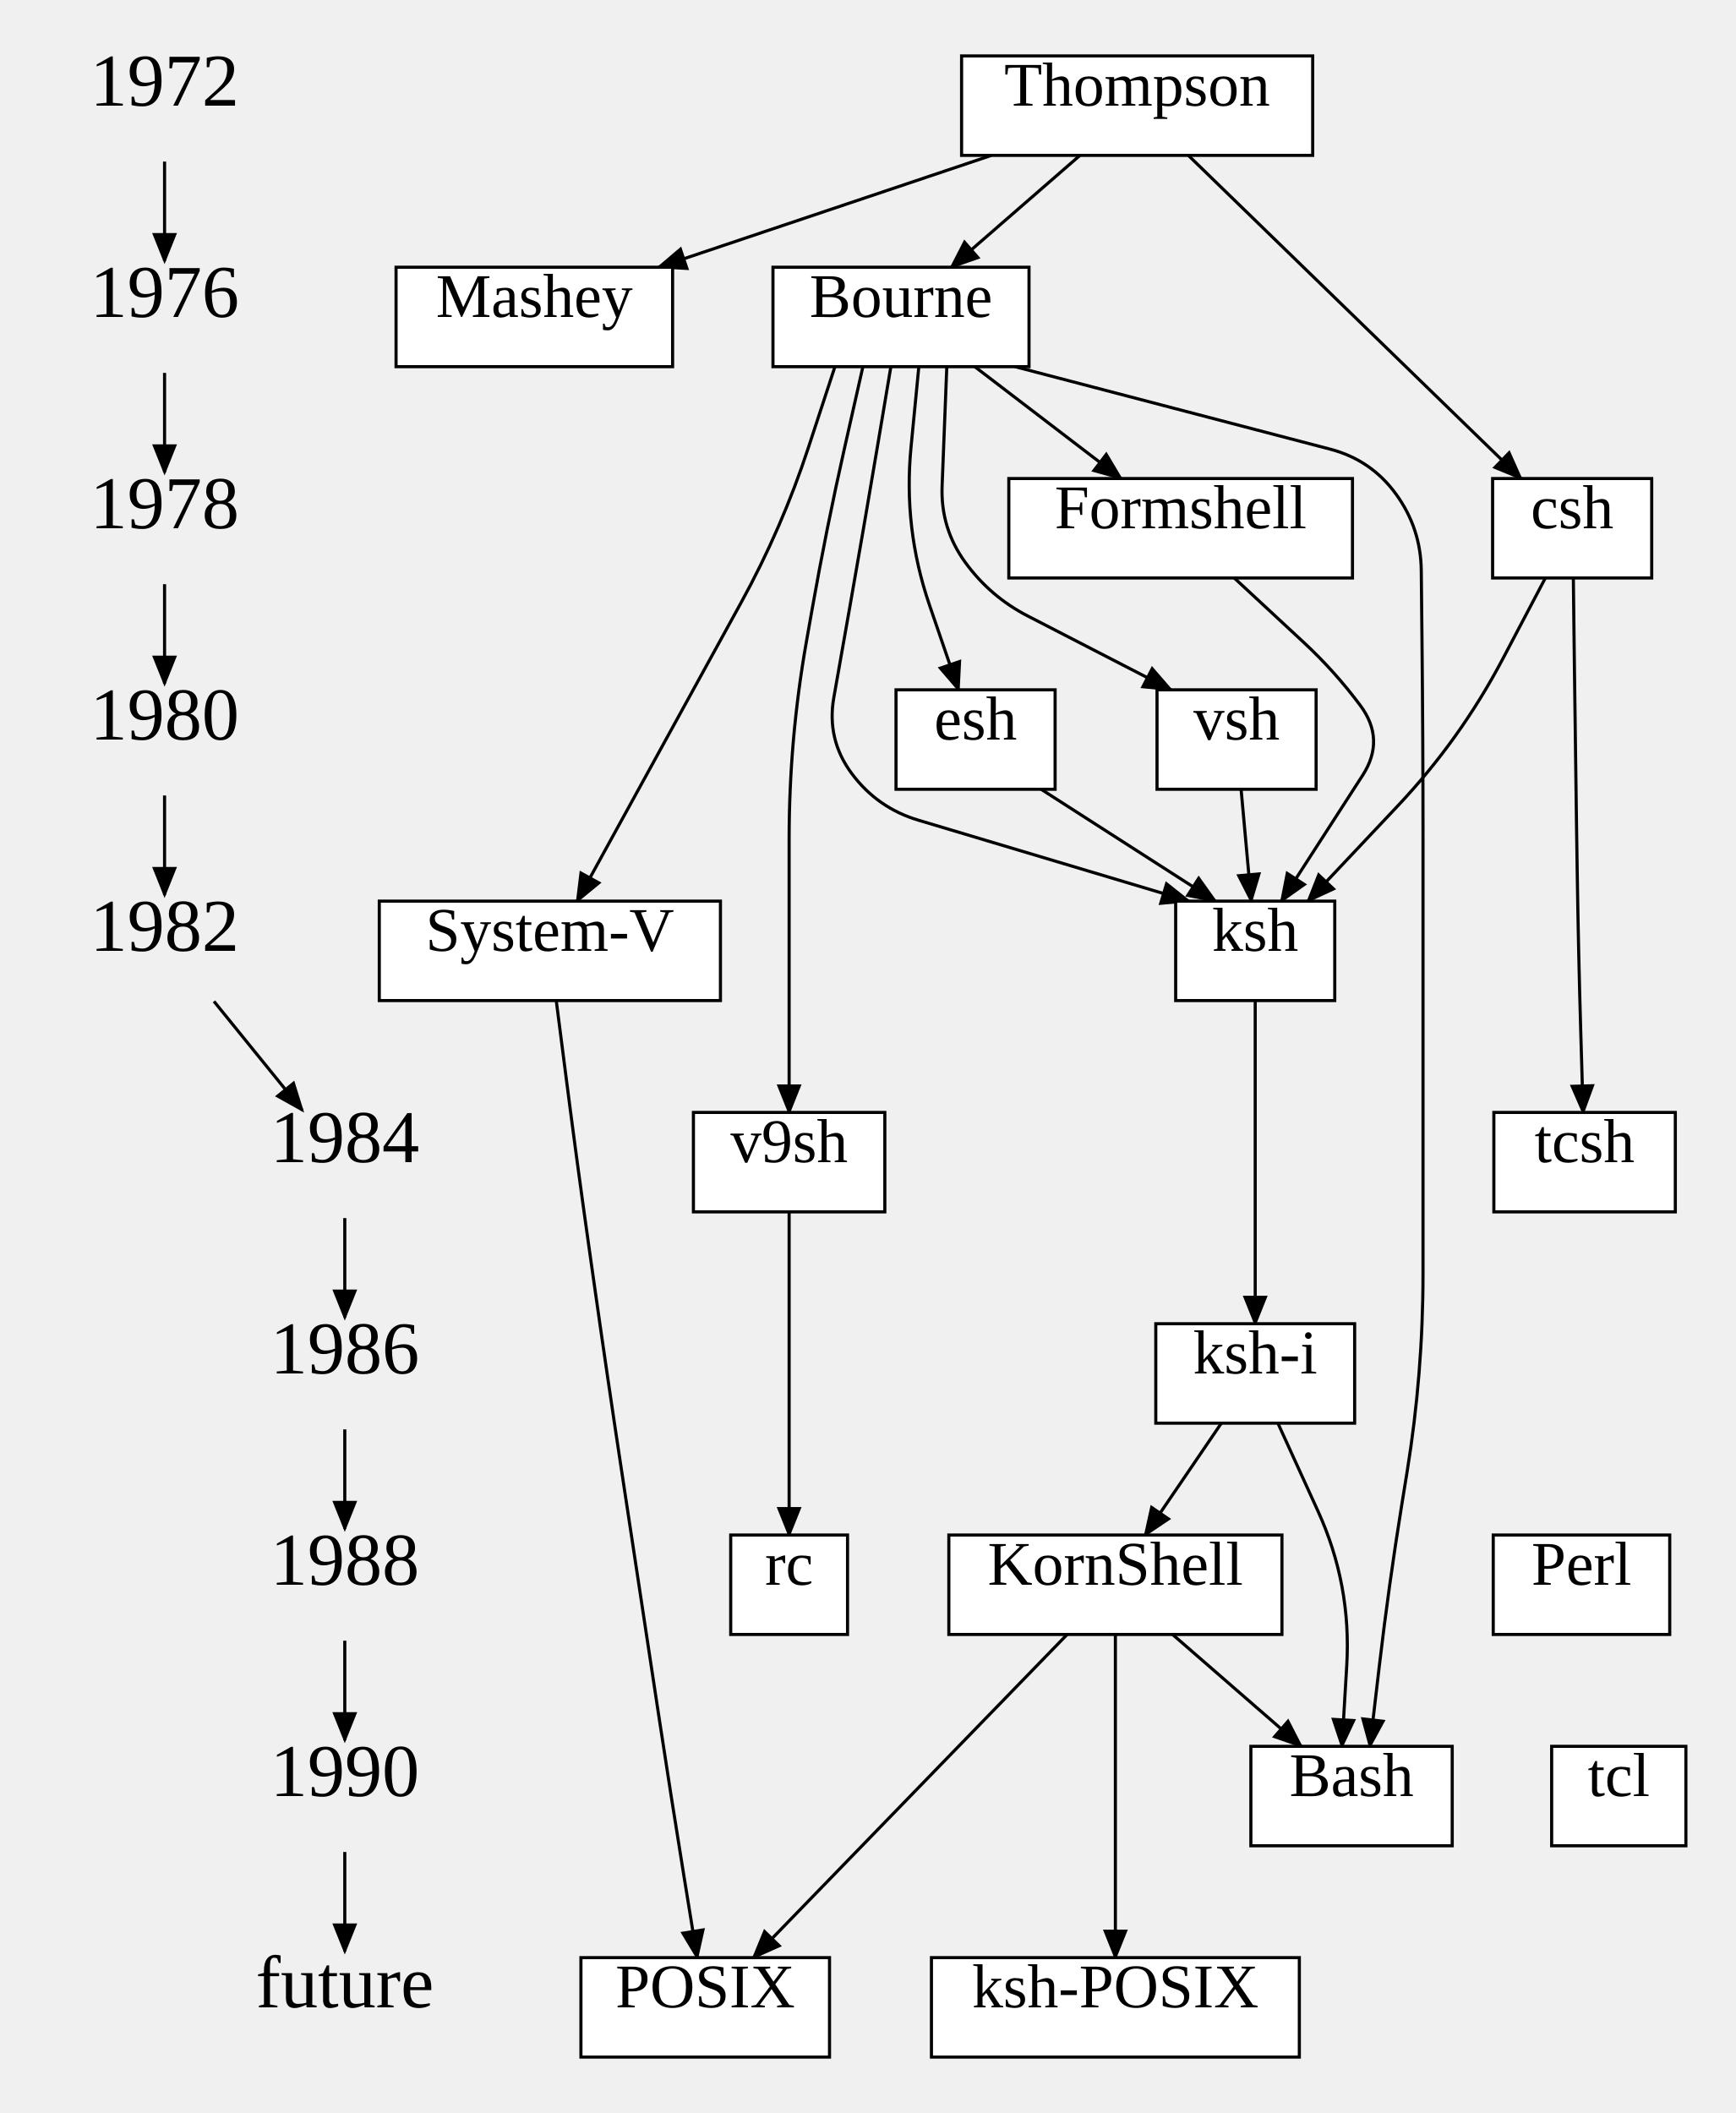
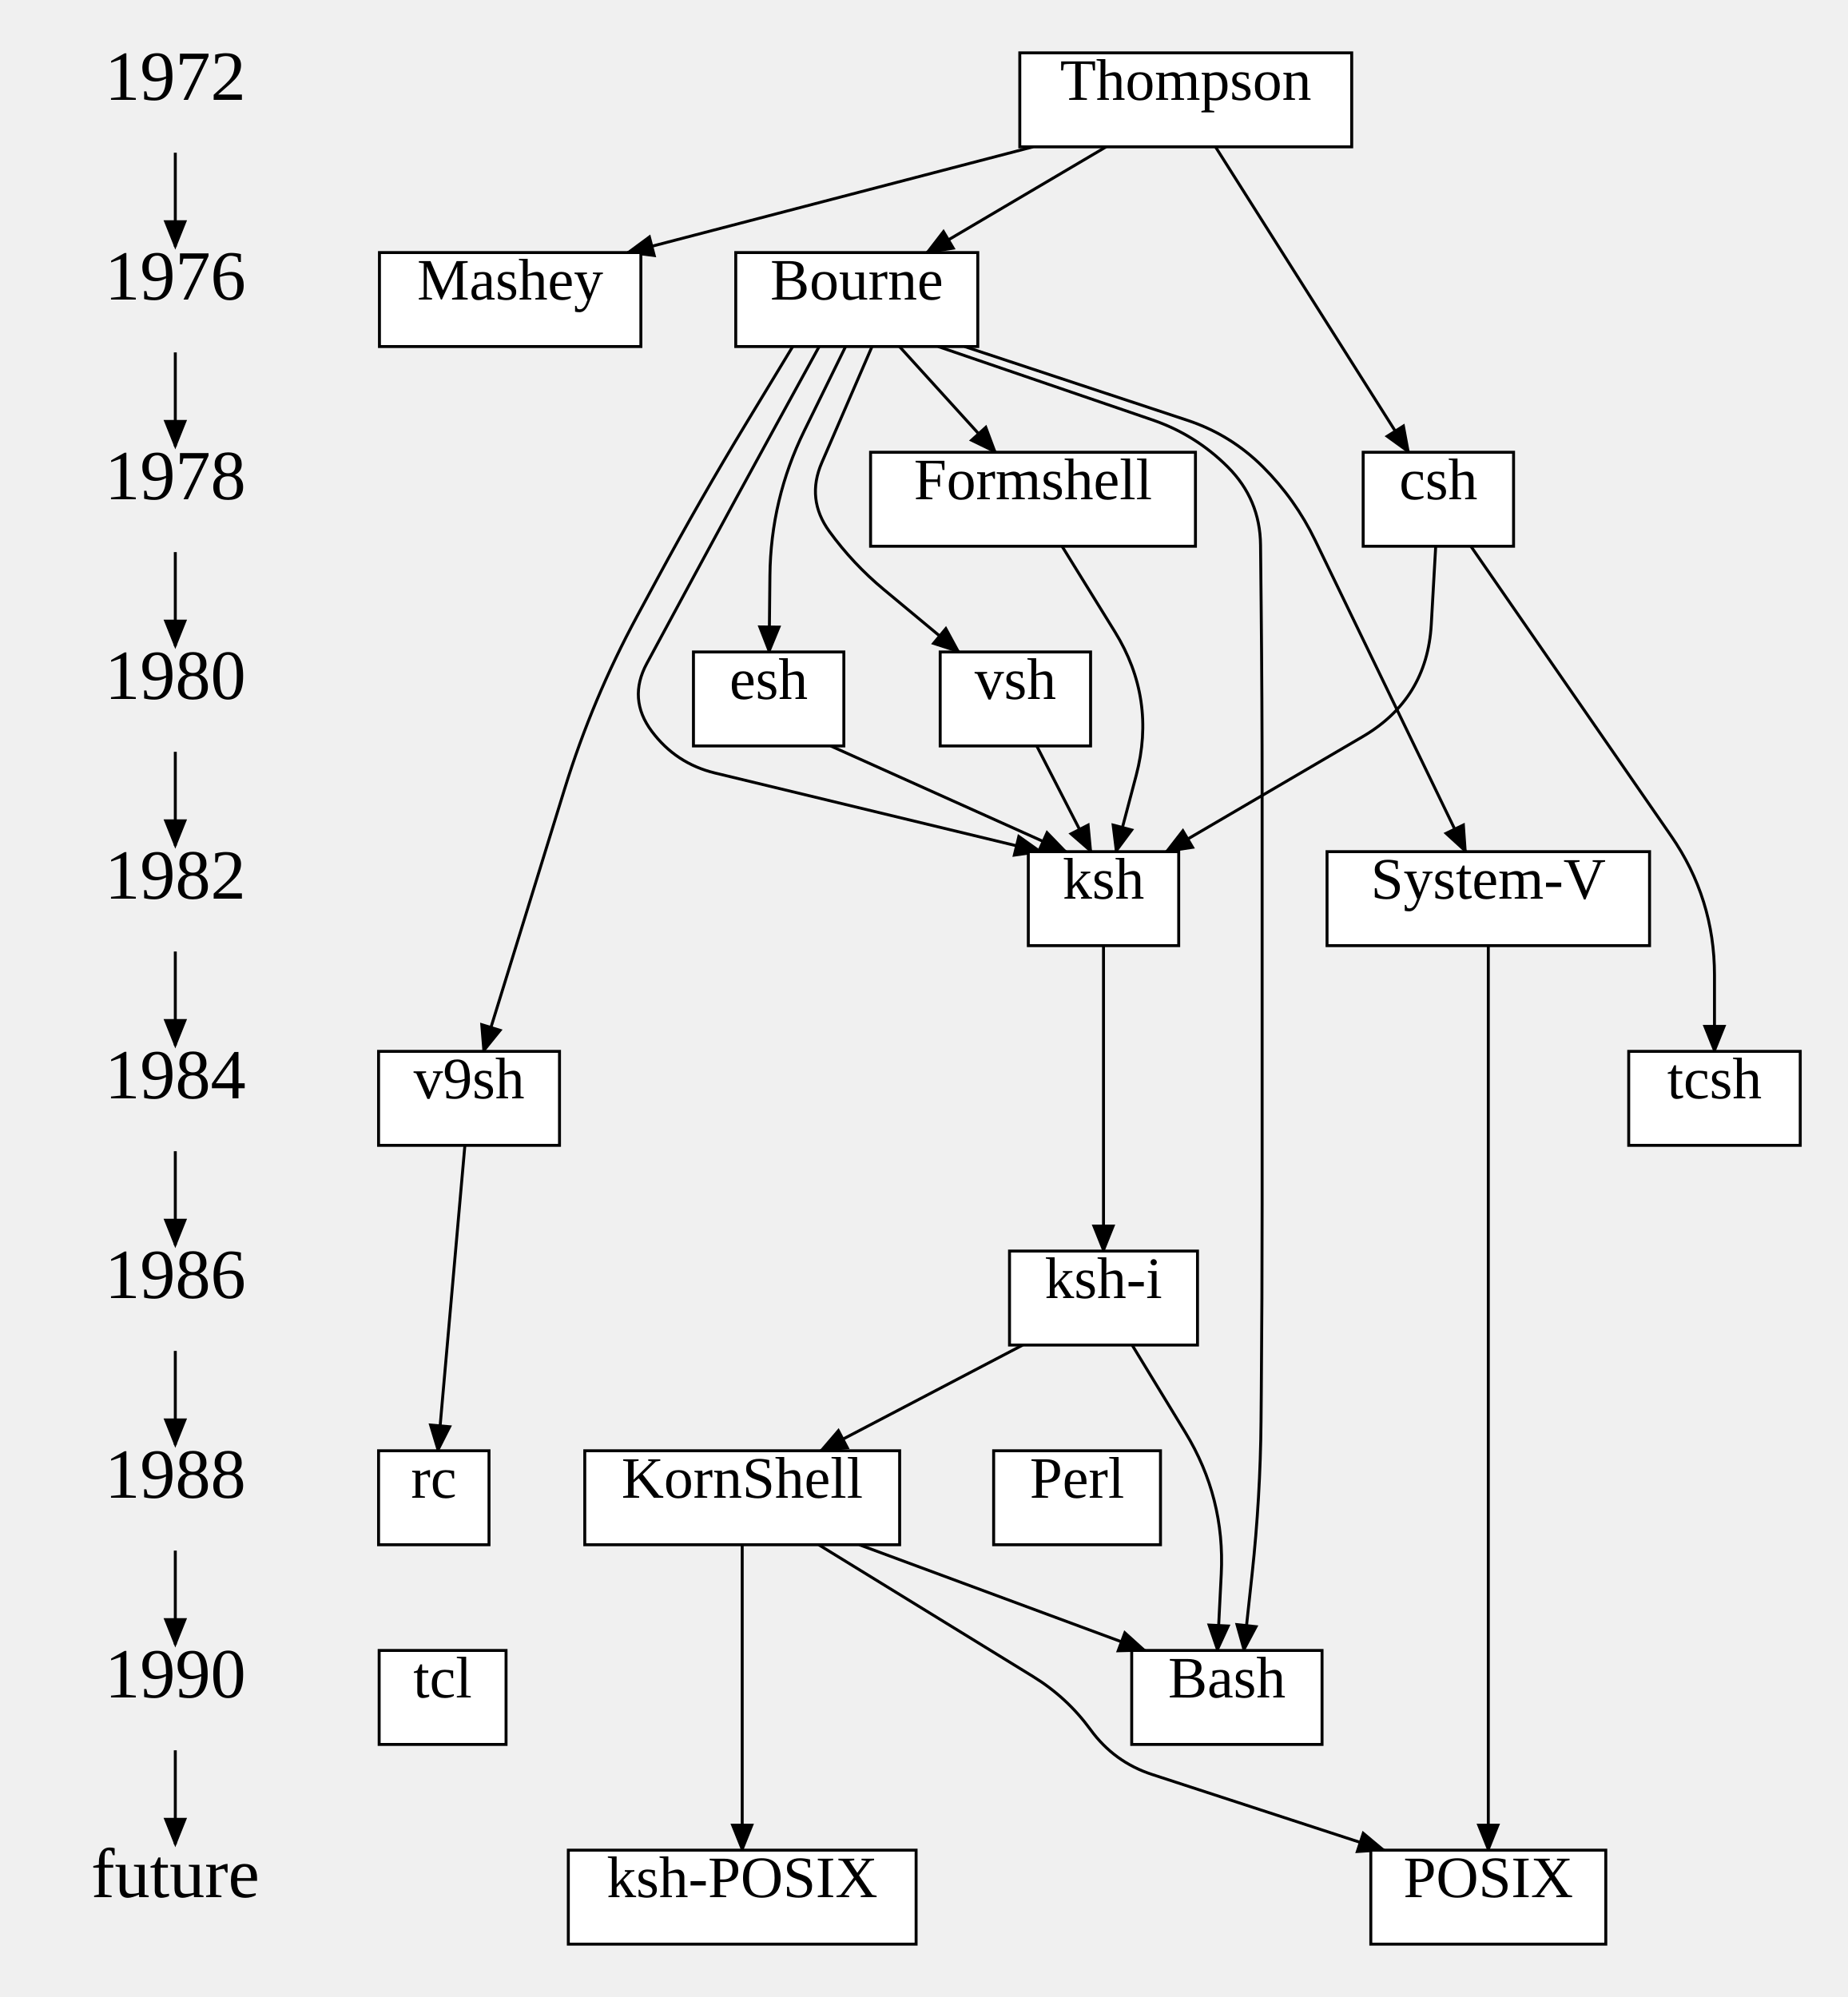
- <svg xmlns="http://www.w3.org/2000/svg" width="558.56" height="680">
+ <svg xmlns="http://www.w3.org/2000/svg" width="628.88" height="680">
  <style type="text/css">
		.edge { fill: none; }
	</style>
  <defs>
    <marker id="normal" markerWidth="10" markerHeight="8" refX="9" refY="4" orient="auto-start-reverse" markerUnits="userSpaceOnUse">
      <path d="M0,0 L0,8 L10,4 z" fill="context-stroke" />
    </marker>
    <marker id="vee" markerWidth="10" markerHeight="8" refX="9" refY="4" orient="auto-start-reverse" markerUnits="userSpaceOnUse">
      <path d="M0,0 L10,4 L0,8 L3,4 z" fill="context-stroke" />
    </marker>
    <marker id="dot" markerWidth="8" markerHeight="8" refX="7" refY="4" orient="auto-start-reverse" markerUnits="userSpaceOnUse">
      <circle cx="4" cy="4" r="3.5" fill="context-stroke" />
    </marker>
    <marker id="odot" markerWidth="8" markerHeight="8" refX="7" refY="4" orient="auto-start-reverse" markerUnits="userSpaceOnUse">
      <circle cx="4" cy="4" r="3" fill="white" stroke="context-stroke" />
    </marker>
  </defs>
  <g>
-     <path class="edge" marker-end="url(#normal)" stroke="#000000" stroke-width="1" d="M52.96,52 L52.96,84 " />
-     <path class="edge" marker-end="url(#normal)" stroke="#000000" stroke-width="1" d="M52.96,120 L52.96,152 " />
-     <path class="edge" marker-end="url(#normal)" stroke="#000000" stroke-width="1" d="M52.96,188 L52.96,220 " />
-     <path class="edge" marker-end="url(#normal)" stroke="#000000" stroke-width="1" d="M52.96,256 L52.96,288 " />
-     <path class="edge" marker-end="url(#normal)" stroke="#000000" stroke-width="1" d="M68.859,322.249 L97.262,357.282 " />
-     <path class="edge" marker-end="url(#normal)" stroke="#000000" stroke-width="1" d="M110.96,392 L110.96,424 " />
-     <path class="edge" marker-end="url(#normal)" stroke="#000000" stroke-width="1" d="M110.96,460 L110.96,492 " />
-     <path class="edge" marker-end="url(#normal)" stroke="#000000" stroke-width="1" d="M110.96,528 L110.96,560 " />
-     <path class="edge" marker-end="url(#normal)" stroke="#000000" stroke-width="1" d="M110.96,596 L110.96,628 " />
-     <path class="edge" marker-end="url(#normal)" stroke="#000000" stroke-width="1" d="M319.075,50 L211.96,86 " />
-     <path class="edge" marker-end="url(#normal)" stroke="#000000" stroke-width="1" d="M347.557,50 L306.149,86 " />
-     <path class="edge" marker-end="url(#normal)" stroke="#000000" stroke-width="1" d="M382.431,50 L413.007,79.703 Q435.96,102 458.913,124.297 L489.489,154 " />
-     <path class="edge" marker-end="url(#normal)" stroke="#000000" stroke-width="1" d="M506.342,186 L506.651,212 Q506.96,238 507.342,263.999 L507.577,279.992 Q507.96,306 508.725,332 L509.489,358 " />
-     <path class="edge" marker-end="url(#normal)" stroke="#000000" stroke-width="1" d="M286.704,118 L282.332,144 Q277.96,170 273.378,195.964 L268.344,224.489 Q265.96,238 274.16,249 L274.16,249 Q282.36,260 295.504,263.933 L382.627,290 " />
-     <path class="edge" marker-end="url(#normal)" stroke="#000000" stroke-width="1" d="M295.704,118 L293.182,144 Q290.66,170 299.127,194.712 L308.478,222 " />
-     <path class="edge" marker-end="url(#normal)" stroke="#000000" stroke-width="1" d="M304.704,118 L303.194,156.409 Q302.66,170 310.66,181 L310.66,181 Q318.66,192 330.75,198.232 L376.86,222 " />
-     <path class="edge" marker-end="url(#normal)" stroke="#000000" stroke-width="1" d="M268.704,118 L260.175,144 Q251.647,170 238.476,193.984 L228.582,212 Q214.304,238 200.025,264 L185.747,290 " />
-     <path class="edge" marker-end="url(#normal)" stroke="#000000" stroke-width="1" d="M277.704,118 L271.832,144 Q265.96,170 261.328,196.249 L259.521,206.487 Q253.96,238 253.96,270 L253.96,280 Q253.96,306 253.96,332 L253.96,358 " />
-     <path class="edge" marker-end="url(#normal)" stroke="#000000" stroke-width="1" d="M253.96,390 L253.96,416 Q253.96,442 253.96,468 L253.96,494 " />
-     <path class="edge" marker-end="url(#normal)" stroke="#000000" stroke-width="1" d="M326.66,118 L428.102,144.555 Q441.26,148 449.26,159 L449.26,159 Q457.26,170 457.4,183.601 L457.631,206.002 Q457.96,238 457.96,270 L457.96,274 Q457.96,306 457.96,338 L457.96,342 Q457.96,374 457.96,406 L457.96,410 Q457.96,442 452.85,473.589 L451.14,484.158 Q446.96,510 443.916,536 L440.872,562 " />
-     <path class="edge" marker-end="url(#normal)" stroke="#000000" stroke-width="1" d="M411.254,458 L424.156,486.301 Q434.96,510 433.416,536 L431.872,562 " />
-     <path class="edge" marker-end="url(#normal)" stroke="#000000" stroke-width="1" d="M377.363,526 L418.771,562 " />
-     <path class="edge" marker-end="url(#normal)" stroke="#000000" stroke-width="1" d="M335.06,254 L391.16,290 " />
-     <path class="edge" marker-end="url(#normal)" stroke="#000000" stroke-width="1" d="M399.413,254 L402.682,290 " />
-     <path class="edge" marker-end="url(#normal)" stroke="#000000" stroke-width="1" d="M397.212,186 L419.5,206.67 Q429.56,216 437.76,227 L437.76,227 Q445.96,238 438.52,249.528 L412.399,290 " />
-     <path class="edge" marker-end="url(#normal)" stroke="#000000" stroke-width="1" d="M497.342,186 L483.651,212 Q469.96,238 449.802,259.38 L420.933,290 " />
-     <path class="edge" marker-end="url(#normal)" stroke="#000000" stroke-width="1" d="M343.431,526 L315.247,555.037 Q292.96,578 270.673,600.963 L242.489,630 " />
-     <path class="edge" marker-end="url(#normal)" stroke="#000000" stroke-width="1" d="M179.014,322 L182.351,348 Q185.688,374 189.355,399.956 L190.819,410.315 Q195.295,442 200.096,473.638 L200.812,478.362 Q205.613,510 210.414,541.638 L211.979,551.958 Q215.931,578 220.148,604 L224.365,630 " />
-     <path class="edge" marker-end="url(#normal)" stroke="#000000" stroke-width="1" d="M403.96,322 L403.96,348 Q403.96,374 403.96,400 L403.96,426 " />
-     <path class="edge" marker-end="url(#normal)" stroke="#000000" stroke-width="1" d="M393.063,458 L368.546,494 " />
-     <path class="edge" marker-end="url(#normal)" stroke="#000000" stroke-width="1" d="M358.96,526 L358.96,552 Q358.96,578 358.96,604 L358.96,630 " />
-     <path class="edge" marker-end="url(#normal)" stroke="#000000" stroke-width="1" d="M313.704,118 L360.788,154 " />
-     <g x="16" y="16" width="73.92" height="36" class="node" fill="#FFFFFF" stroke="#000000" stroke-width="1" />
-     <text text-anchor="middle" alignment-baseline="middle" x="52.96" y="34" font-size="24" fill="#000000">1972</text>
-     <g x="16" y="84" width="73.92" height="36" class="node" fill="#FFFFFF" stroke="#000000" stroke-width="1" />
-     <text text-anchor="middle" alignment-baseline="middle" x="52.96" y="102" font-size="24" fill="#000000">1976</text>
-     <g x="16" y="152" width="73.92" height="36" class="node" fill="#FFFFFF" stroke="#000000" stroke-width="1" />
-     <text text-anchor="middle" alignment-baseline="middle" x="52.96" y="170" font-size="24" fill="#000000">1978</text>
-     <g x="16" y="220" width="73.92" height="36" class="node" fill="#FFFFFF" stroke="#000000" stroke-width="1" />
-     <text text-anchor="middle" alignment-baseline="middle" x="52.96" y="238" font-size="24" fill="#000000">1980</text>
-     <g x="16" y="288" width="73.92" height="36" class="node" fill="#FFFFFF" stroke="#000000" stroke-width="1" />
-     <text text-anchor="middle" alignment-baseline="middle" x="52.96" y="306" font-size="24" fill="#000000">1982</text>
-     <g x="74" y="356" width="73.92" height="36" class="node" fill="#FFFFFF" stroke="#000000" stroke-width="1" />
-     <text text-anchor="middle" alignment-baseline="middle" x="110.96" y="374" font-size="24" fill="#000000">1984</text>
-     <g x="74" y="424" width="73.92" height="36" class="node" fill="#FFFFFF" stroke="#000000" stroke-width="1" />
-     <text text-anchor="middle" alignment-baseline="middle" x="110.96" y="442" font-size="24" fill="#000000">1986</text>
-     <g x="74" y="492" width="73.92" height="36" class="node" fill="#FFFFFF" stroke="#000000" stroke-width="1" />
-     <text text-anchor="middle" alignment-baseline="middle" x="110.96" y="510" font-size="24" fill="#000000">1988</text>
-     <g x="74" y="560" width="73.92" height="36" class="node" fill="#FFFFFF" stroke="#000000" stroke-width="1" />
-     <text text-anchor="middle" alignment-baseline="middle" x="110.96" y="578" font-size="24" fill="#000000">1990</text>
-     <g x="67.28" y="628" width="87.36" height="36" class="node" fill="#FFFFFF" stroke="#000000" stroke-width="1" />
-     <text text-anchor="middle" alignment-baseline="middle" x="110.96" y="646" font-size="24" fill="#000000">future</text>
-     <rect x="127.46" y="86" width="89" height="32" class="node" fill="#FFFFFF" stroke="#000000" stroke-width="1" />
-     <text text-anchor="middle" alignment-baseline="middle" x="171.96" y="102" font-size="20" fill="#000000">Mashey</text>
-     <rect x="248.76" y="86" width="82.4" height="32" class="node" fill="#FFFFFF" stroke="#000000" stroke-width="1" />
-     <text text-anchor="middle" alignment-baseline="middle" x="289.96" y="102" font-size="20" fill="#000000">Bourne</text>
-     <rect x="324.66" y="154" width="110.6" height="32" class="node" fill="#FFFFFF" stroke="#000000" stroke-width="1" />
-     <text text-anchor="middle" alignment-baseline="middle" x="379.96" y="170" font-size="20" fill="#000000">Formshell</text>
-     <rect x="480.36" y="154" width="51.2" height="32" class="node" fill="#FFFFFF" stroke="#000000" stroke-width="1" />
-     <text text-anchor="middle" alignment-baseline="middle" x="505.96" y="170" font-size="20" fill="#000000">csh</text>
-     <rect x="288.36" y="222" width="51.2" height="32" class="node" fill="#FFFFFF" stroke="#000000" stroke-width="1" />
-     <text text-anchor="middle" alignment-baseline="middle" x="313.96" y="238" font-size="20" fill="#000000">esh</text>
-     <rect x="372.36" y="222" width="51.2" height="32" class="node" fill="#FFFFFF" stroke="#000000" stroke-width="1" />
-     <text text-anchor="middle" alignment-baseline="middle" x="397.96" y="238" font-size="20" fill="#000000">vsh</text>
-     <rect x="378.36" y="290" width="51.2" height="32" class="node" fill="#FFFFFF" stroke="#000000" stroke-width="1" />
-     <text text-anchor="middle" alignment-baseline="middle" x="403.96" y="306" font-size="20" fill="#000000">ksh</text>
-     <rect x="122.06" y="290" width="109.8" height="32" class="node" fill="#FFFFFF" stroke="#000000" stroke-width="1" />
-     <text text-anchor="middle" alignment-baseline="middle" x="176.96" y="306" font-size="20" fill="#000000">System-V</text>
-     <rect x="223.16" y="358" width="61.6" height="32" class="node" fill="#FFFFFF" stroke="#000000" stroke-width="1" />
-     <text text-anchor="middle" alignment-baseline="middle" x="253.96" y="374" font-size="20" fill="#000000">v9sh</text>
-     <rect x="480.76" y="358" width="58.4" height="32" class="node" fill="#FFFFFF" stroke="#000000" stroke-width="1" />
-     <text text-anchor="middle" alignment-baseline="middle" x="509.96" y="374" font-size="20" fill="#000000">tcsh</text>
-     <rect x="371.96" y="426" width="64" height="32" class="node" fill="#FFFFFF" stroke="#000000" stroke-width="1" />
-     <text text-anchor="middle" alignment-baseline="middle" x="403.96" y="442" font-size="20" fill="#000000">ksh-i</text>
-     <rect x="305.36" y="494" width="107.2" height="32" class="node" fill="#FFFFFF" stroke="#000000" stroke-width="1" />
-     <text text-anchor="middle" alignment-baseline="middle" x="358.96" y="510" font-size="20" fill="#000000">KornShell</text>
-     <rect x="480.56" y="494" width="56.8" height="32" class="node" fill="#FFFFFF" stroke="#000000" stroke-width="1" />
-     <text text-anchor="middle" alignment-baseline="middle" x="508.96" y="510" font-size="20" fill="#000000">Perl</text>
-     <rect x="235.16" y="494" width="37.6" height="32" class="node" fill="#FFFFFF" stroke="#000000" stroke-width="1" />
-     <text text-anchor="middle" alignment-baseline="middle" x="253.96" y="510" font-size="20" fill="#000000">rc</text>
-     <rect x="499.36" y="562" width="43.2" height="32" class="node" fill="#FFFFFF" stroke="#000000" stroke-width="1" />
-     <text text-anchor="middle" alignment-baseline="middle" x="520.96" y="578" font-size="20" fill="#000000">tcl</text>
-     <rect x="402.56" y="562" width="64.8" height="32" class="node" fill="#FFFFFF" stroke="#000000" stroke-width="1" />
-     <text text-anchor="middle" alignment-baseline="middle" x="434.96" y="578" font-size="20" fill="#000000">Bash</text>
-     <rect x="186.96" y="630" width="80" height="32" class="node" fill="#FFFFFF" stroke="#000000" stroke-width="1" />
-     <text text-anchor="middle" alignment-baseline="middle" x="226.96" y="646" font-size="20" fill="#000000">POSIX</text>
-     <rect x="299.76" y="630" width="118.4" height="32" class="node" fill="#FFFFFF" stroke="#000000" stroke-width="1" />
-     <text text-anchor="middle" alignment-baseline="middle" x="358.96" y="646" font-size="20" fill="#000000">ksh-POSIX</text>
-     <rect x="309.46" y="18" width="113" height="32" class="node" fill="#FFFFFF" stroke="#000000" stroke-width="1" />
-     <text text-anchor="middle" alignment-baseline="middle" x="365.96" y="34" font-size="20" fill="#000000">Thompson</text>
+     <path class="edge" marker-end="url(#normal)" stroke="#000000" stroke-width="1" d="M59.68,52 L59.68,84 " />
+     <path class="edge" marker-end="url(#normal)" stroke="#000000" stroke-width="1" d="M59.68,120 L59.68,152 " />
+     <path class="edge" marker-end="url(#normal)" stroke="#000000" stroke-width="1" d="M59.68,188 L59.68,220 " />
+     <path class="edge" marker-end="url(#normal)" stroke="#000000" stroke-width="1" d="M59.68,256 L59.68,288 " />
+     <path class="edge" marker-end="url(#normal)" stroke="#000000" stroke-width="1" d="M59.68,324 L59.68,356 " />
+     <path class="edge" marker-end="url(#normal)" stroke="#000000" stroke-width="1" d="M59.68,392 L59.68,424 " />
+     <path class="edge" marker-end="url(#normal)" stroke="#000000" stroke-width="1" d="M59.68,460 L59.68,492 " />
+     <path class="edge" marker-end="url(#normal)" stroke="#000000" stroke-width="1" d="M59.68,528 L59.68,560 " />
+     <path class="edge" marker-end="url(#normal)" stroke="#000000" stroke-width="1" d="M59.68,596 L59.68,628 " />
+     <path class="edge" marker-end="url(#normal)" stroke="#000000" stroke-width="1" d="M351.68,50 L213.68,86 " />
+     <path class="edge" marker-end="url(#normal)" stroke="#000000" stroke-width="1" d="M376.559,50 L315.538,86 " />
+     <path class="edge" marker-end="url(#normal)" stroke="#000000" stroke-width="1" d="M413.798,50 L430.239,76 Q446.68,102 463.121,128 L479.562,154 " />
+     <path class="edge" marker-end="url(#normal)" stroke="#000000" stroke-width="1" d="M500.739,186 L518.709,212 Q536.68,238 554.651,264 L568.897,284.612 Q583.68,306 583.68,332 L583.68,358 " />
+     <path class="edge" marker-end="url(#normal)" stroke="#000000" stroke-width="1" d="M278.874,118 L264.627,144 Q250.38,170 236.299,196.09 L220.196,225.926 Q213.68,238 221.88,249 L221.88,249 Q230.08,260 243.417,263.22 L354.347,290 " />
+     <path class="edge" marker-end="url(#normal)" stroke="#000000" stroke-width="1" d="M287.874,118 L273.826,146.654 Q262.38,170 262.112,196 L261.845,222 " />
+     <path class="edge" marker-end="url(#normal)" stroke="#000000" stroke-width="1" d="M296.874,118 L279.78,157.516 Q274.38,170 282.38,181 L282.38,181 Q290.38,192 300.837,200.698 L326.445,222 " />
+     <path class="edge" marker-end="url(#normal)" stroke="#000000" stroke-width="1" d="M328.38,118 L404.212,143.11 Q418.98,148 429.98,159 L429.98,159 Q440.98,170 447.747,184.007 L461.27,212 Q473.83,238 486.39,264 L498.951,290 " />
+     <path class="edge" marker-end="url(#normal)" stroke="#000000" stroke-width="1" d="M269.874,118 L254.127,144 Q238.38,170 223.943,196.75 L216.878,209.84 Q201.68,238 192.238,268.575 L188.709,280 Q180.68,306 172.651,332 L164.621,358 " />
+     <path class="edge" marker-end="url(#normal)" stroke="#000000" stroke-width="1" d="M158.268,390 L155.974,416 Q153.68,442 151.386,468 L149.092,494 " />
+     <path class="edge" marker-end="url(#normal)" stroke="#000000" stroke-width="1" d="M319.38,118 L392.263,142.96 Q406.98,148 417.98,159 L417.98,159 Q428.98,170 429.14,185.556 L429.351,206.002 Q429.68,238 429.68,270 L429.68,274 Q429.68,306 429.68,338 L429.68,342 Q429.68,374 429.68,406 L429.68,410 Q429.68,442 429.398,473.999 L429.311,483.849 Q429.08,510 426.265,536 L423.451,562 " />
+     <path class="edge" marker-end="url(#normal)" stroke="#000000" stroke-width="1" d="M385.421,458 L403.542,487.764 Q417.08,510 415.765,536 L414.451,562 " />
+     <path class="edge" marker-end="url(#normal)" stroke="#000000" stroke-width="1" d="M292.522,526 L389.78,562 " />
+     <path class="edge" marker-end="url(#normal)" stroke="#000000" stroke-width="1" d="M282.78,254 L362.88,290 " />
+     <path class="edge" marker-end="url(#normal)" stroke="#000000" stroke-width="1" d="M352.944,254 L371.413,290 " />
+     <path class="edge" marker-end="url(#normal)" stroke="#000000" stroke-width="1" d="M361.562,186 L379.549,215.121 Q393.68,238 386.813,264 L379.947,290 " />
+     <path class="edge" marker-end="url(#normal)" stroke="#000000" stroke-width="1" d="M488.774,186 L487.265,212.651 Q485.83,238 463.92,250.828 L397.013,290 " />
+     <path class="edge" marker-end="url(#normal)" stroke="#000000" stroke-width="1" d="M278.704,526 L351.693,570.876 Q363.28,578 371.28,589 L371.28,589 Q379.28,600 392.21,604.221 L471.18,630 " />
+     <path class="edge" marker-end="url(#normal)" stroke="#000000" stroke-width="1" d="M506.68,322 L506.68,348 Q506.68,374 506.68,400 L506.68,410 Q506.68,442 506.68,474 L506.68,478 Q506.68,510 506.68,542 L506.68,552 Q506.68,578 506.68,604 L506.68,630 " />
+     <path class="edge" marker-end="url(#normal)" stroke="#000000" stroke-width="1" d="M375.68,322 L375.68,348 Q375.68,374 375.68,400 L375.68,426 " />
+     <path class="edge" marker-end="url(#normal)" stroke="#000000" stroke-width="1" d="M348.18,458 L279.41,494 " />
+     <path class="edge" marker-end="url(#normal)" stroke="#000000" stroke-width="1" d="M252.68,526 L252.68,552 Q252.68,578 252.68,604 L252.68,630 " />
+     <path class="edge" marker-end="url(#normal)" stroke="#000000" stroke-width="1" d="M306.209,118 L338.899,154 " />
+     <g x="22.72" y="16" width="73.92" height="36" class="node" fill="#FFFFFF" stroke="#000000" stroke-width="1" />
+     <text text-anchor="middle" alignment-baseline="middle" x="59.68" y="34" font-size="24" fill="#000000">1972</text>
+     <g x="22.72" y="84" width="73.92" height="36" class="node" fill="#FFFFFF" stroke="#000000" stroke-width="1" />
+     <text text-anchor="middle" alignment-baseline="middle" x="59.68" y="102" font-size="24" fill="#000000">1976</text>
+     <g x="22.72" y="152" width="73.92" height="36" class="node" fill="#FFFFFF" stroke="#000000" stroke-width="1" />
+     <text text-anchor="middle" alignment-baseline="middle" x="59.68" y="170" font-size="24" fill="#000000">1978</text>
+     <g x="22.72" y="220" width="73.92" height="36" class="node" fill="#FFFFFF" stroke="#000000" stroke-width="1" />
+     <text text-anchor="middle" alignment-baseline="middle" x="59.68" y="238" font-size="24" fill="#000000">1980</text>
+     <g x="22.72" y="288" width="73.92" height="36" class="node" fill="#FFFFFF" stroke="#000000" stroke-width="1" />
+     <text text-anchor="middle" alignment-baseline="middle" x="59.68" y="306" font-size="24" fill="#000000">1982</text>
+     <g x="22.72" y="356" width="73.92" height="36" class="node" fill="#FFFFFF" stroke="#000000" stroke-width="1" />
+     <text text-anchor="middle" alignment-baseline="middle" x="59.68" y="374" font-size="24" fill="#000000">1984</text>
+     <g x="22.72" y="424" width="73.92" height="36" class="node" fill="#FFFFFF" stroke="#000000" stroke-width="1" />
+     <text text-anchor="middle" alignment-baseline="middle" x="59.68" y="442" font-size="24" fill="#000000">1986</text>
+     <g x="22.72" y="492" width="73.92" height="36" class="node" fill="#FFFFFF" stroke="#000000" stroke-width="1" />
+     <text text-anchor="middle" alignment-baseline="middle" x="59.68" y="510" font-size="24" fill="#000000">1988</text>
+     <g x="22.72" y="560" width="73.92" height="36" class="node" fill="#FFFFFF" stroke="#000000" stroke-width="1" />
+     <text text-anchor="middle" alignment-baseline="middle" x="59.68" y="578" font-size="24" fill="#000000">1990</text>
+     <g x="16" y="628" width="87.36" height="36" class="node" fill="#FFFFFF" stroke="#000000" stroke-width="1" />
+     <text text-anchor="middle" alignment-baseline="middle" x="59.68" y="646" font-size="24" fill="#000000">future</text>
+     <rect x="129.18" y="86" width="89" height="32" class="node" fill="#FFFFFF" stroke="#000000" stroke-width="1" />
+     <text text-anchor="middle" alignment-baseline="middle" x="173.68" y="102" font-size="20" fill="#000000">Mashey</text>
+     <rect x="250.48" y="86" width="82.4" height="32" class="node" fill="#FFFFFF" stroke="#000000" stroke-width="1" />
+     <text text-anchor="middle" alignment-baseline="middle" x="291.68" y="102" font-size="20" fill="#000000">Bourne</text>
+     <rect x="296.38" y="154" width="110.6" height="32" class="node" fill="#FFFFFF" stroke="#000000" stroke-width="1" />
+     <text text-anchor="middle" alignment-baseline="middle" x="351.68" y="170" font-size="20" fill="#000000">Formshell</text>
+     <rect x="464.08" y="154" width="51.2" height="32" class="node" fill="#FFFFFF" stroke="#000000" stroke-width="1" />
+     <text text-anchor="middle" alignment-baseline="middle" x="489.68" y="170" font-size="20" fill="#000000">csh</text>
+     <rect x="236.08" y="222" width="51.2" height="32" class="node" fill="#FFFFFF" stroke="#000000" stroke-width="1" />
+     <text text-anchor="middle" alignment-baseline="middle" x="261.68" y="238" font-size="20" fill="#000000">esh</text>
+     <rect x="320.08" y="222" width="51.2" height="32" class="node" fill="#FFFFFF" stroke="#000000" stroke-width="1" />
+     <text text-anchor="middle" alignment-baseline="middle" x="345.68" y="238" font-size="20" fill="#000000">vsh</text>
+     <rect x="350.08" y="290" width="51.2" height="32" class="node" fill="#FFFFFF" stroke="#000000" stroke-width="1" />
+     <text text-anchor="middle" alignment-baseline="middle" x="375.68" y="306" font-size="20" fill="#000000">ksh</text>
+     <rect x="451.78" y="290" width="109.8" height="32" class="node" fill="#FFFFFF" stroke="#000000" stroke-width="1" />
+     <text text-anchor="middle" alignment-baseline="middle" x="506.68" y="306" font-size="20" fill="#000000">System-V</text>
+     <rect x="128.88" y="358" width="61.6" height="32" class="node" fill="#FFFFFF" stroke="#000000" stroke-width="1" />
+     <text text-anchor="middle" alignment-baseline="middle" x="159.68" y="374" font-size="20" fill="#000000">v9sh</text>
+     <rect x="554.48" y="358" width="58.4" height="32" class="node" fill="#FFFFFF" stroke="#000000" stroke-width="1" />
+     <text text-anchor="middle" alignment-baseline="middle" x="583.68" y="374" font-size="20" fill="#000000">tcsh</text>
+     <rect x="343.68" y="426" width="64" height="32" class="node" fill="#FFFFFF" stroke="#000000" stroke-width="1" />
+     <text text-anchor="middle" alignment-baseline="middle" x="375.68" y="442" font-size="20" fill="#000000">ksh-i</text>
+     <rect x="199.08" y="494" width="107.2" height="32" class="node" fill="#FFFFFF" stroke="#000000" stroke-width="1" />
+     <text text-anchor="middle" alignment-baseline="middle" x="252.68" y="510" font-size="20" fill="#000000">KornShell</text>
+     <rect x="338.28" y="494" width="56.8" height="32" class="node" fill="#FFFFFF" stroke="#000000" stroke-width="1" />
+     <text text-anchor="middle" alignment-baseline="middle" x="366.68" y="510" font-size="20" fill="#000000">Perl</text>
+     <rect x="128.88" y="494" width="37.6" height="32" class="node" fill="#FFFFFF" stroke="#000000" stroke-width="1" />
+     <text text-anchor="middle" alignment-baseline="middle" x="147.68" y="510" font-size="20" fill="#000000">rc</text>
+     <rect x="129.08" y="562" width="43.2" height="32" class="node" fill="#FFFFFF" stroke="#000000" stroke-width="1" />
+     <text text-anchor="middle" alignment-baseline="middle" x="150.68" y="578" font-size="20" fill="#000000">tcl</text>
+     <rect x="385.28" y="562" width="64.8" height="32" class="node" fill="#FFFFFF" stroke="#000000" stroke-width="1" />
+     <text text-anchor="middle" alignment-baseline="middle" x="417.68" y="578" font-size="20" fill="#000000">Bash</text>
+     <rect x="466.68" y="630" width="80" height="32" class="node" fill="#FFFFFF" stroke="#000000" stroke-width="1" />
+     <text text-anchor="middle" alignment-baseline="middle" x="506.68" y="646" font-size="20" fill="#000000">POSIX</text>
+     <rect x="193.48" y="630" width="118.4" height="32" class="node" fill="#FFFFFF" stroke="#000000" stroke-width="1" />
+     <text text-anchor="middle" alignment-baseline="middle" x="252.68" y="646" font-size="20" fill="#000000">ksh-POSIX</text>
+     <rect x="347.18" y="18" width="113" height="32" class="node" fill="#FFFFFF" stroke="#000000" stroke-width="1" />
+     <text text-anchor="middle" alignment-baseline="middle" x="403.68" y="34" font-size="20" fill="#000000">Thompson</text>
  </g>
</svg>
